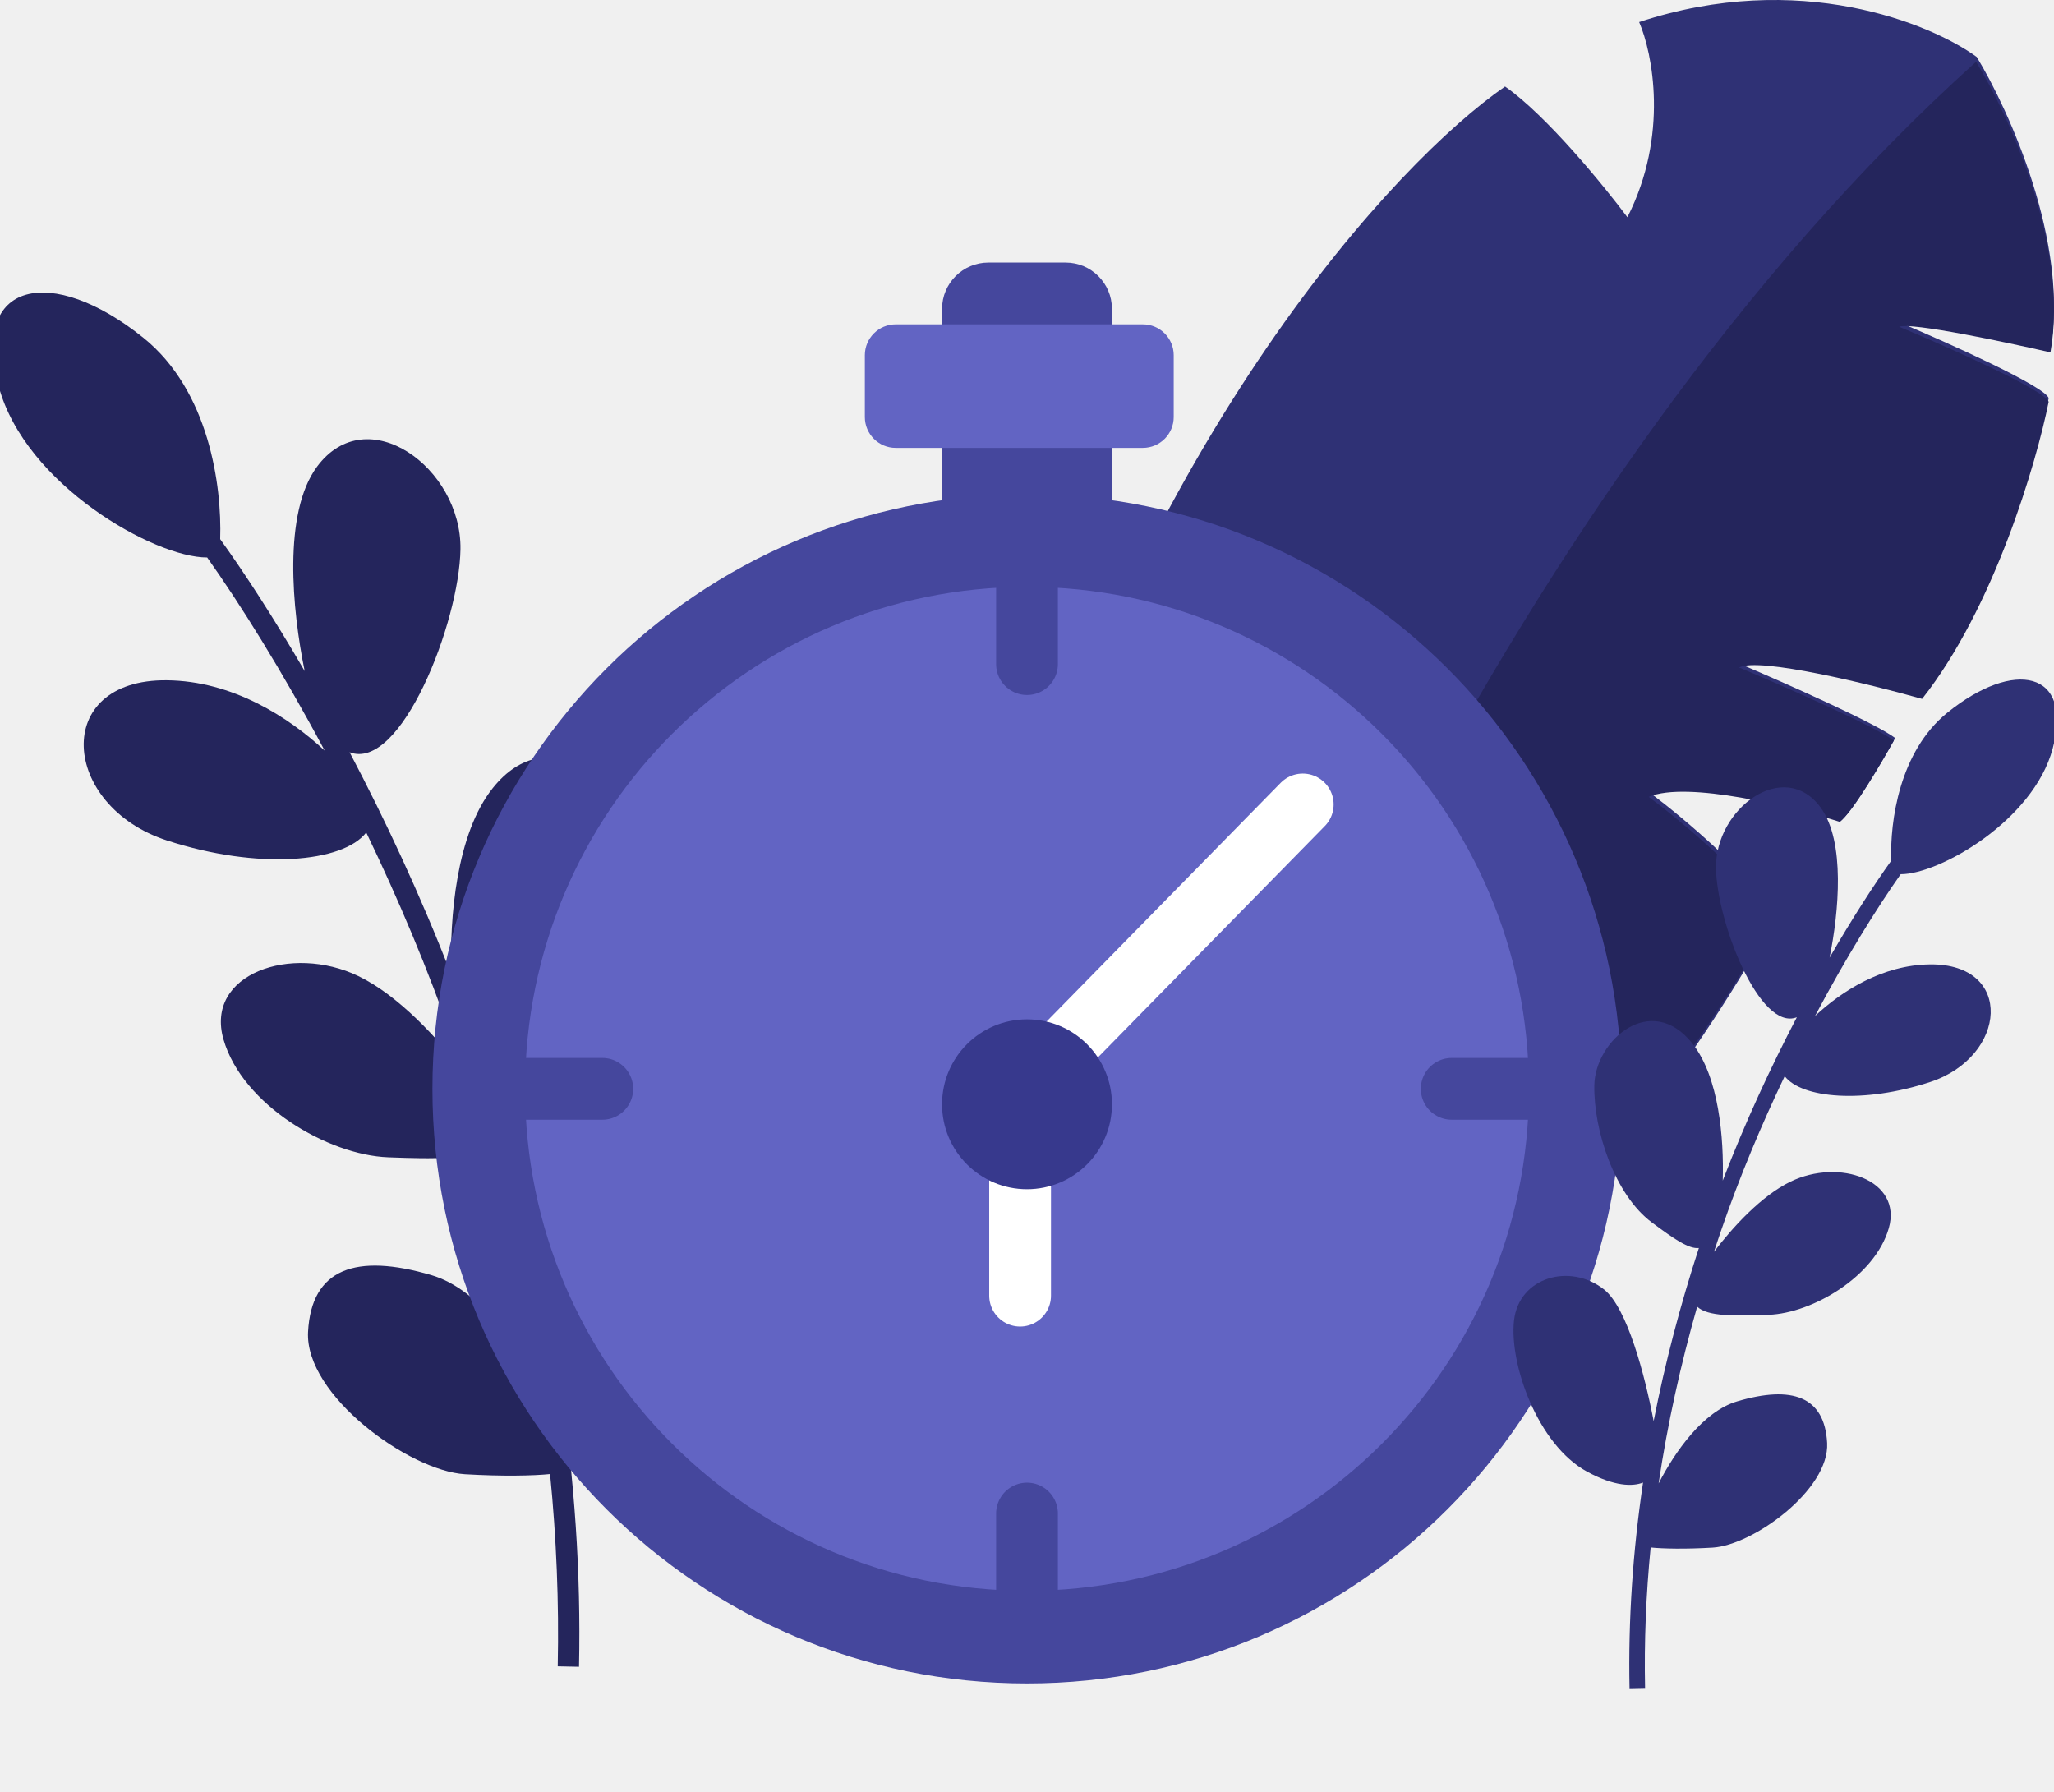
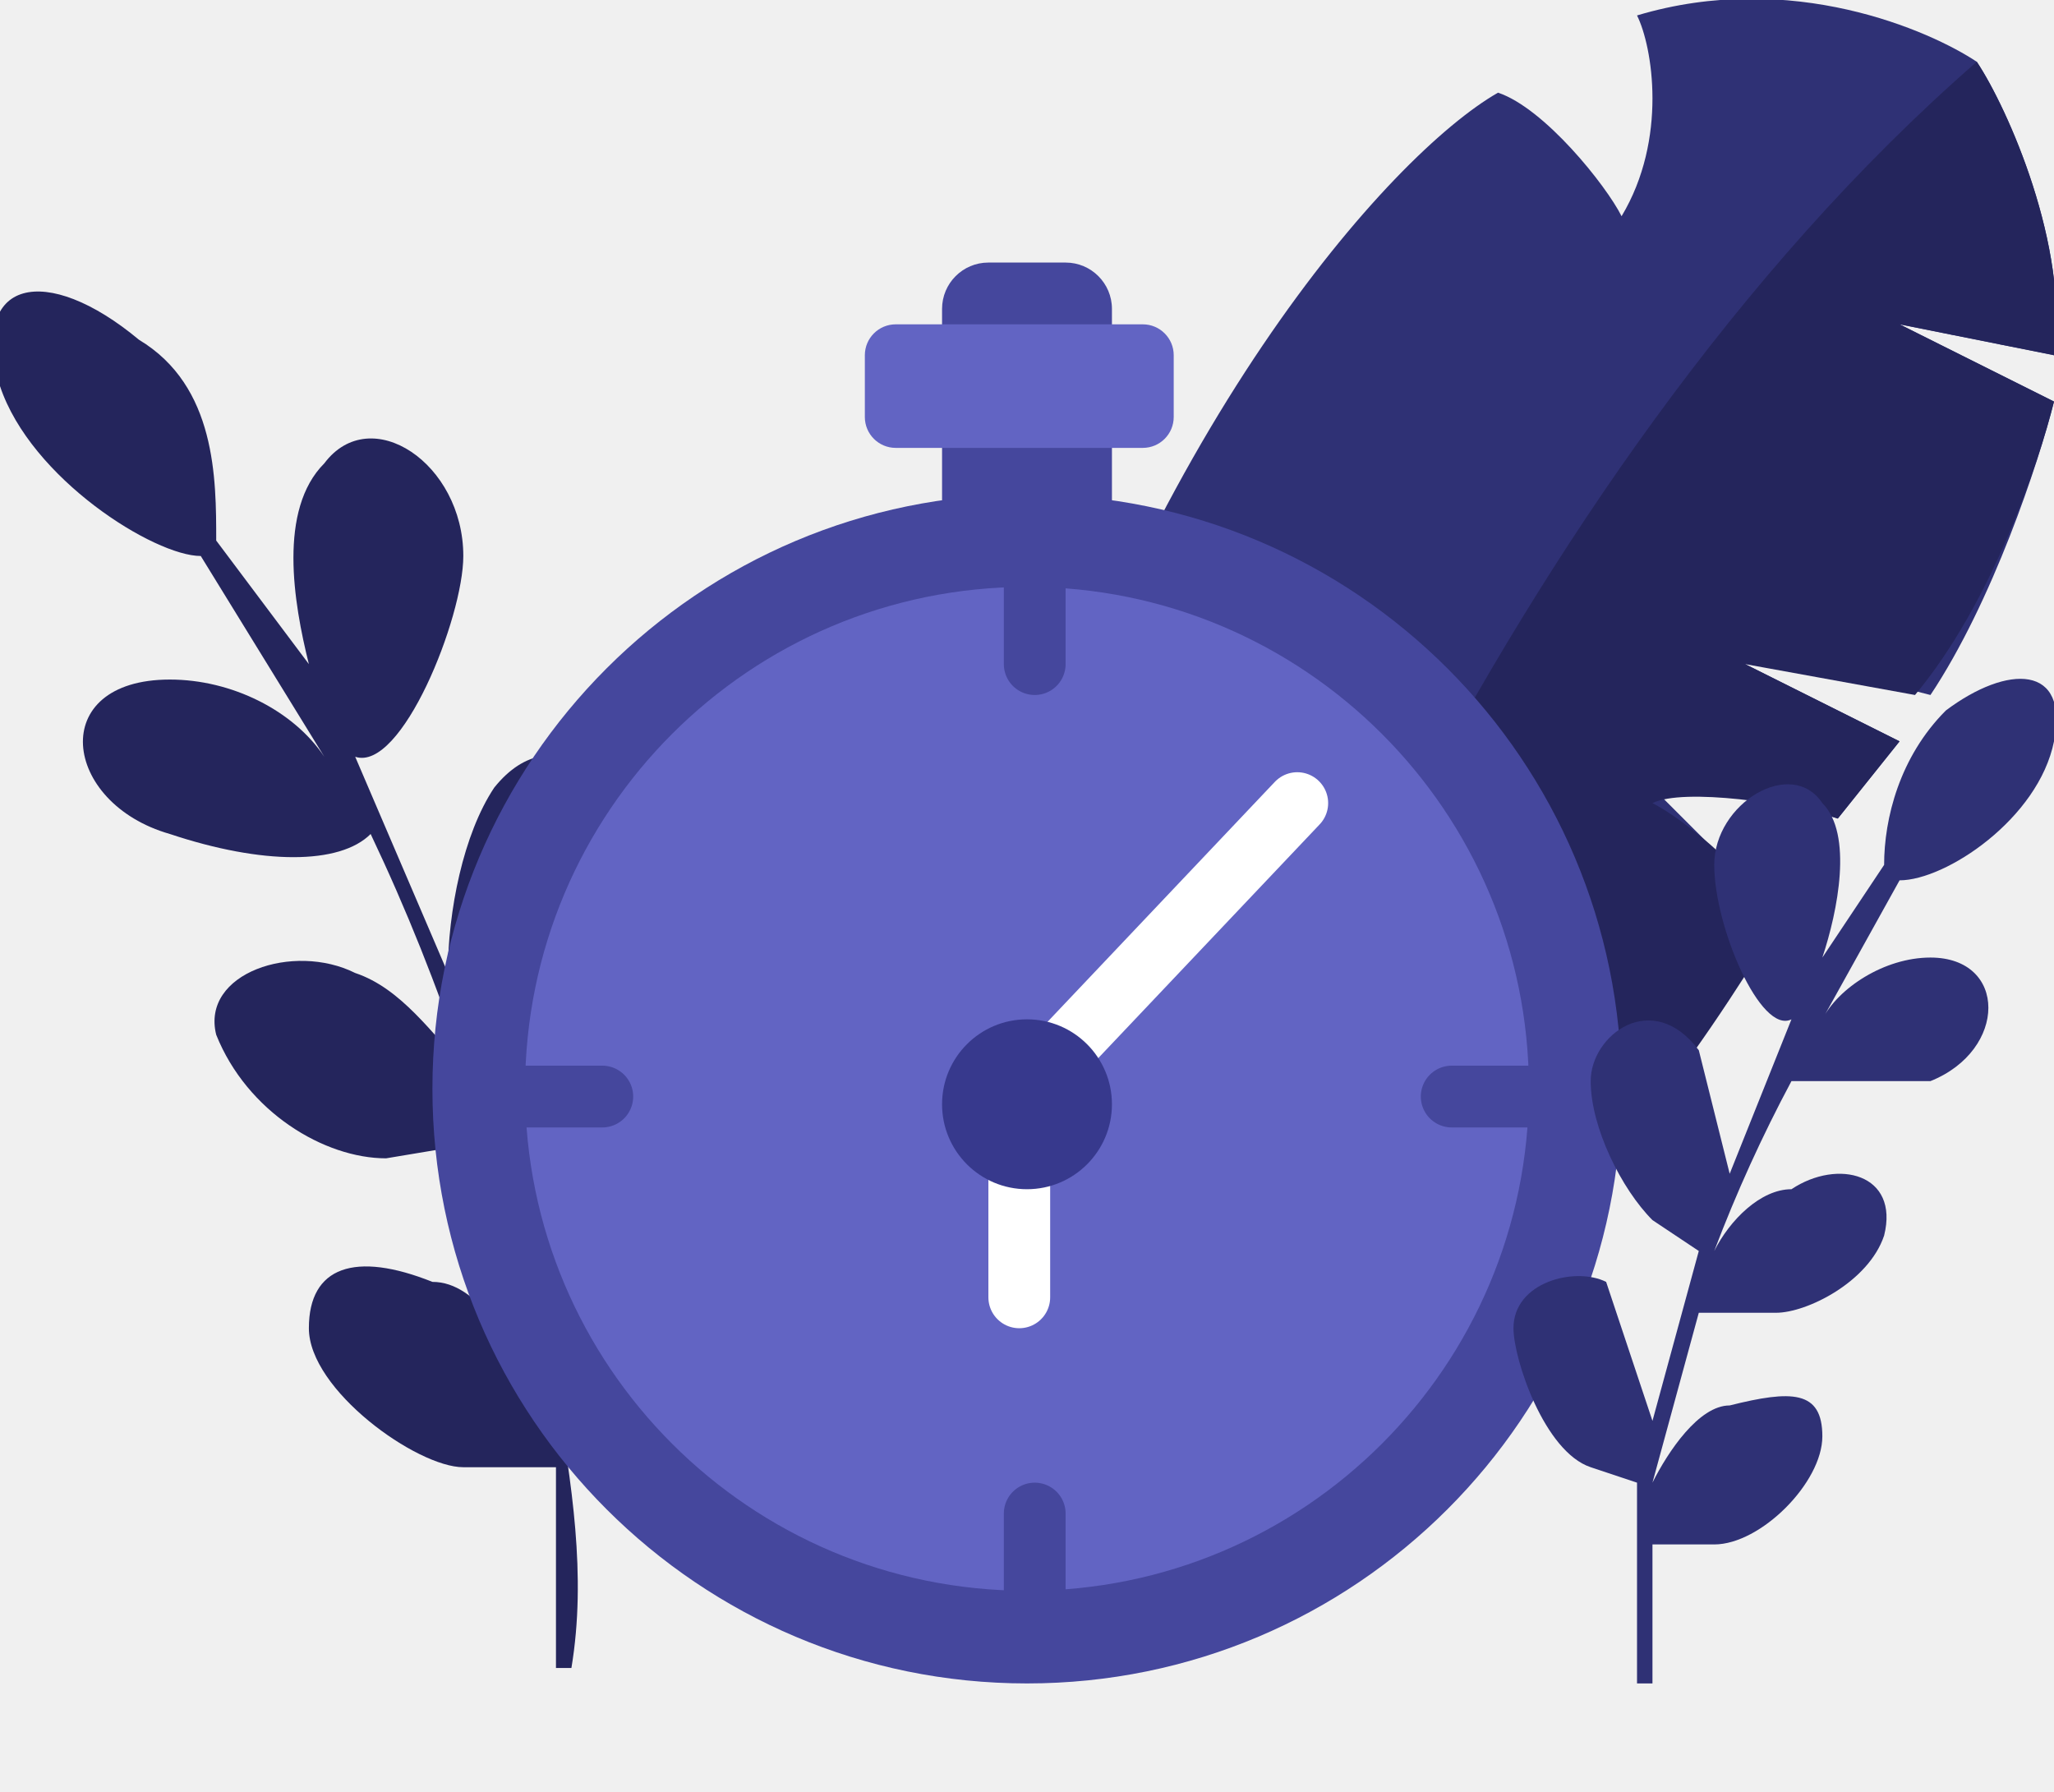
- <svg xmlns="http://www.w3.org/2000/svg" width="133" height="116" viewBox="0 0 133 116" fill="none">
+ <svg xmlns="http://www.w3.org/2000/svg" width="133" height="116" fill="none">
  <g clip-path="url(#minutes0)">
-     <path d="M65.71 51.141C64.608 52.707 63.189 54.987 61.748 57.71C62.966 56.566 64.86 55.339 67.073 55.318C70.975 55.28 70.637 59.593 67.073 60.765C63.984 61.781 61.129 61.519 60.345 60.496C59.282 62.721 58.26 65.144 57.401 67.653C57.352 67.797 57.303 67.941 57.254 68.086C57.194 68.267 57.134 68.447 57.075 68.628C57.934 67.496 59.262 66.037 60.613 65.38C62.871 64.283 65.797 65.305 65.159 67.537C64.522 69.769 61.633 71.471 59.607 71.546C58.037 71.605 56.783 71.632 56.297 71.17C55.531 73.858 54.927 76.594 54.514 79.357C55.27 77.887 56.568 76.023 58.143 75.556C60.695 74.8 62.195 75.329 62.308 77.486C62.42 79.642 58.894 82.214 57.018 82.328C55.759 82.404 54.702 82.38 54.146 82.323C53.932 84.496 53.842 86.68 53.888 88.865L53.17 88.88C53.102 85.677 53.324 82.479 53.794 79.316C53.322 79.501 52.481 79.507 51.202 78.81C48.914 77.561 47.601 73.816 47.826 71.811C48.051 69.806 50.414 69.125 51.99 70.374C53.061 71.222 53.879 74.347 54.284 76.468C54.816 73.755 55.522 71.076 56.377 68.453C55.913 68.508 55.231 68.037 54.204 67.272C52.478 65.986 51.502 62.997 51.54 60.916C51.578 58.836 54.166 56.566 56.08 58.987C57.306 60.539 57.539 63.377 57.48 65.332C58.519 62.619 59.716 60.048 60.907 57.765C59.183 58.442 57.202 53.343 57.168 50.854C57.13 48.093 60.319 45.747 62.008 48.055C63.159 49.628 62.848 52.911 62.421 55.006C63.472 53.183 64.462 51.65 65.271 50.517C65.211 48.69 65.65 45.46 67.861 43.666C70.937 41.17 73.714 41.699 72.738 45.331C71.841 48.672 67.483 51.148 65.71 51.141Z" fill="#121334" />
-     <path d="M13.415 36.096C15.53 39.077 18.255 43.416 21.023 48.6C18.683 46.423 15.048 44.087 10.799 44.047C3.307 43.975 3.955 52.182 10.799 54.414C16.729 56.348 22.21 55.849 23.715 53.902C25.756 58.137 27.719 62.748 29.369 67.524C29.463 67.797 29.557 68.072 29.65 68.348C29.766 68.691 29.881 69.035 29.994 69.379C28.346 67.225 25.796 64.447 23.202 63.198C18.867 61.11 13.248 63.054 14.472 67.302C15.697 71.549 21.244 74.789 25.134 74.933C28.147 75.045 30.554 75.096 31.487 74.216C32.959 79.333 34.119 84.541 34.912 89.798C33.46 87.001 30.967 83.454 27.943 82.565C23.045 81.125 20.163 82.133 19.947 86.237C19.731 90.341 26.502 95.237 30.104 95.453C32.521 95.597 34.551 95.553 35.618 95.442C36.028 99.579 36.202 103.736 36.114 107.894L37.493 107.922C37.622 101.828 37.195 95.74 36.294 89.721C37.2 90.073 38.814 90.085 41.27 88.757C45.664 86.381 48.185 79.253 47.753 75.437C47.321 71.621 42.782 70.326 39.757 72.701C37.702 74.315 36.13 80.264 35.353 84.3C34.333 79.136 32.976 74.038 31.335 69.045C32.226 69.15 33.535 68.254 35.507 66.798C38.821 64.35 40.693 58.662 40.621 54.702C40.549 50.742 35.579 46.422 31.905 51.03C29.55 53.984 29.104 59.385 29.218 63.106C27.221 57.943 24.924 53.049 22.637 48.705C25.947 49.992 29.751 40.287 29.816 35.551C29.888 30.295 23.765 25.831 20.523 30.223C18.314 33.217 18.911 39.467 19.73 43.453C17.712 39.983 15.811 37.066 14.257 34.909C14.373 31.432 13.529 25.285 9.286 21.872C3.379 17.12 -1.952 18.128 -0.079 25.039C1.644 31.397 10.011 36.11 13.415 36.096Z" fill="#24255C" />
-     <path d="M127.998 3.69C130.092 7.133 133.978 15.728 132.773 22.569C129.868 21.892 123.859 20.61 123.06 20.902C126.136 22.199 132.362 24.99 132.658 25.775C131.872 29.747 129.148 39.168 124.535 45.079C121.156 44.116 114.076 42.358 112.788 43.037C115.583 44.226 121.482 46.84 122.718 47.789C121.886 49.296 120.03 52.462 119.26 53.071C116.203 52.089 109.468 50.39 106.988 51.443C109.124 53.058 113.71 56.919 114.963 59.44C110.32 67.499 103.097 79.097 88.077 89.609C86.89 89.272 84.149 88.749 83.447 88.171C84.378 89.134 86.379 90.667 87.081 90.679C84.595 92.219 78.435 95.955 73.53 97C63.84 84.157 62.547 74.107 63.112 70.688C65.761 70.406 73.697 67.608 77.333 66.244C74.992 66.622 67.836 64.547 64.55 63.463C64.269 63.119 64.558 61.711 64.737 61.05C65.752 61.388 71.413 61.935 74.812 62.227C72.4 61.852 67.467 60.175 65.014 59.274C74.168 27.914 90.455 10.426 97.455 5.602C100.123 7.457 103.849 12.016 105.378 14.064C108.072 8.763 107.007 3.432 106.138 1.429C116.478 -1.986 125.02 1.514 127.998 3.69Z" fill="#2F3175" />
-     <path d="M127.954 4C97.434 31.441 78.601 77.434 73 97C77.949 95.959 84.164 92.235 86.671 90.7C85.964 90.688 83.945 89.16 83.005 88.2C83.714 88.776 86.48 89.298 87.677 89.633C102.831 79.156 110.118 67.597 114.803 59.565C113.538 57.052 108.912 53.204 106.757 51.594C109.258 50.544 116.053 52.238 119.138 53.216C119.914 52.61 121.787 49.454 122.627 47.952C121.38 47.007 115.428 44.401 112.608 43.216C113.908 42.54 121.05 44.291 124.459 45.252C129.114 39.36 131.862 29.97 132.655 26.012C132.356 25.229 126.075 22.447 122.972 21.154C123.777 20.864 129.84 22.141 132.771 22.816C133.986 15.998 130.066 7.431 127.954 4Z" fill="#24255C" />
-     <path d="M68.144 57.872C67.483 58.96 66.255 61.677 66.636 63.84C67.554 63.626 69.453 63.221 69.705 63.313C68.733 63.723 66.766 64.605 66.672 64.854C66.92 66.109 67.781 69.088 69.239 70.957C70.307 70.652 72.544 70.096 72.951 70.311C72.068 70.687 70.204 71.513 69.813 71.813C70.076 72.29 70.662 73.291 70.906 73.483C71.872 73.173 74 72.635 74.784 72.968C74.109 73.479 72.66 74.7 72.263 75.496C73.731 78.044 76.013 81.711 80.759 85.034C81.134 84.928 82.001 84.762 82.222 84.58C81.928 84.884 81.296 85.369 81.074 85.373C81.86 85.859 83.806 87.04 85.356 87.371C88.418 83.311 88.827 80.133 88.648 79.052C87.811 78.963 85.304 78.079 84.154 77.648C84.894 77.767 87.156 77.111 88.194 76.768C88.283 76.66 88.191 76.215 88.135 76.005C87.814 76.112 86.025 76.285 84.951 76.378C85.713 76.259 87.272 75.729 88.047 75.444C85.155 65.53 80.008 60.001 77.796 58.476C76.953 59.063 75.776 60.504 75.292 61.151C74.441 59.475 74.778 57.79 75.052 57.157C71.785 56.077 69.086 57.184 68.144 57.872Z" fill="#24255C" />
-     <path d="M68.128 57.711C77.589 66.463 83.428 81.131 85.164 87.371C83.63 87.039 81.703 85.851 80.926 85.362C81.145 85.358 81.771 84.871 82.062 84.565C81.843 84.748 80.985 84.915 80.614 85.022C75.916 81.68 73.657 77.994 72.205 75.432C72.597 74.631 74.031 73.404 74.699 72.89C73.924 72.555 71.817 73.096 70.861 73.407C70.62 73.214 70.04 72.208 69.779 71.729C70.166 71.427 72.011 70.596 72.885 70.218C72.482 70.002 70.268 70.561 69.211 70.867C67.768 68.988 66.916 65.993 66.671 64.731C66.763 64.481 68.71 63.594 69.672 63.182C69.423 63.089 67.543 63.497 66.634 63.712C66.258 61.537 67.473 58.805 68.128 57.711Z" fill="#2F3175" />
+     <path d="M66 51l-4 7c1-1 3-3 5-3 4 0 4 5 0 6-3 1-6 1-7-1a67 67 0 00-3 9l4-4c2-1 5 0 4 3 0 2-3 3-5 4l-4-1-1 8 3-3c3-1 4-1 4 1 0 3-3 5-5 5h-3v7h-1l1-10h-3c-2-1-3-5-3-7s2-3 4-2l2 6 2-8-2-1c-2-1-2-4-2-6s2-4 4-2c1 2 2 4 1 6l4-7c-2 0-4-5-4-7 0-3 3-5 5-3v7l3-4c0-2 1-6 3-7 3-3 6-2 5 1-1 4-6 6-7 6z" fill="#121334" />
+     <path d="M13 36l8 13c-2-3-6-5-10-5-8 0-7 8 0 10 6 2 11 2 13 0a128 128 0 016 15c-2-2-4-5-7-6-4-2-10 0-9 4 2 5 7 8 11 8l6-1 4 16c-2-3-4-7-7-7-5-2-8-1-8 3s7 9 10 9h6v13h1c1-6 0-12-1-18l5-1c5-3 7-10 7-14-1-3-5-5-8-2-2 1-4 7-5 11l-4-15 5-2c3-3 5-8 5-12s-5-9-9-4c-2 3-3 8-3 12l-6-14c3 1 7-9 7-13 0-6-6-10-9-6-3 3-2 9-1 13l-6-8c0-4 0-10-5-13-6-5-11-4-9 3 2 6 10 11 13 11z" fill="#24255C" />
+     <path d="M128 4c2 3 6 12 5 19l-10-2 10 5c-1 4-4 13-8 19-4-1-11-3-12-2l10 5-4 5c-3-1-10-3-12-2l8 8c-5 8-12 20-27 31l-5-2 4 3-13 6C64 84 63 74 63 71l14-5c-2 1-9-1-12-3v-2l10 1-10-3c9-31 25-49 32-53 3 1 7 6 8 8 3-5 2-11 1-13 10-3 19 1 22 3z" fill="#2F3175" />
+     <path d="M128 4C97 31 79 77 73 97c5-1 11-5 14-6l-4-3 5 2c15-11 22-22 27-30-1-3-6-7-8-8 2-1 9 0 12 1l4-5-10-5 11 2c5-6 8-15 9-19l-10-5 10 2c1-7-3-16-5-19z" fill="#24255C" />
+     <path d="M68 58c-1 1-2 4-1 6l3-1-3 2 2 6 4-1-3 2 1 1h4l-3 2c2 3 4 7 9 10h0l4 2 4-8-5-1 4-1v-1h-3l3-1c-3-9-8-15-10-17l-3 3v-4c-3-1-6 0-7 1z" fill="#24255C" />
+     <path d="M68 58c10 8 15 23 17 29l-4-2h0c-5-3-7-7-9-10l3-2h-4l-1-1 3-2-4 1-2-6 3-2-3 1c-1-2 0-5 1-6z" fill="#2F3175" />
    <circle cx="66.5" cy="70.5" r="38.5" fill="#45479D" />
    <rect x="61" y="17" width="11" height="19" rx="3" fill="#45479D" />
    <circle cx="66.5" cy="70.5" r="32.5" fill="#6264C3" />
-     <path d="M84.355 52.087L66.053 70.745V83.891" stroke="white" stroke-width="4" stroke-linecap="round" stroke-linejoin="round" />
+     <path d="M84 52L66 71v13" stroke="#fff" stroke-width="4" stroke-linecap="round" stroke-linejoin="round" />
    <circle cx="66.5" cy="71.5" r="5.5" fill="#37398D" />
-     <path d="M66.5 103V98M34 70.5H39M66.5 38V43M94 70.5H99" stroke="#45479D" stroke-width="4" stroke-linecap="round" stroke-linejoin="round" />
+     <path d="M67 103v-5M34 71h5m28-33v5m27 28h5" stroke="#45479D" stroke-width="4" stroke-linecap="round" stroke-linejoin="round" />
    <rect x="56" y="21" width="20" height="8" rx="2" fill="#6264C3" />
-     <path d="M123.073 56.602C121.53 58.791 119.544 61.979 117.525 65.786C119.231 64.187 121.882 62.472 124.981 62.442C130.443 62.389 129.971 68.418 124.981 70.058C120.657 71.478 116.66 71.112 115.562 69.681C114.074 72.792 112.643 76.18 111.44 79.688C111.371 79.889 111.303 80.09 111.235 80.293C111.15 80.545 111.066 80.798 110.984 81.05C112.186 79.468 114.045 77.428 115.937 76.51C119.098 74.976 123.195 76.404 122.302 79.525C121.409 82.645 117.364 85.025 114.528 85.131C112.331 85.213 110.575 85.25 109.895 84.604C108.822 88.362 107.976 92.188 107.398 96.05C108.457 93.995 110.275 91.39 112.48 90.737C116.051 89.679 118.152 90.419 118.31 93.434C118.468 96.449 113.53 100.045 110.904 100.204C109.142 100.31 107.661 100.277 106.883 100.196C106.584 103.235 106.457 106.288 106.522 109.343L105.516 109.364C105.422 104.887 105.733 100.415 106.39 95.993C105.73 96.252 104.553 96.26 102.762 95.285C99.558 93.54 97.72 88.304 98.035 85.501C98.35 82.698 101.659 81.746 103.865 83.491C105.364 84.677 106.51 89.046 107.077 92.011C107.821 88.218 108.81 84.473 110.006 80.805C109.357 80.882 108.402 80.225 106.964 79.154C104.548 77.356 103.182 73.178 103.235 70.269C103.288 67.36 106.912 64.187 109.591 67.572C111.308 69.742 111.633 73.709 111.55 76.443C113.006 72.65 114.681 69.055 116.349 65.864C113.935 66.809 111.161 59.68 111.114 56.201C111.061 52.34 115.526 49.061 117.89 52.287C119.501 54.486 119.066 59.077 118.468 62.005C119.94 59.457 121.326 57.314 122.459 55.73C122.375 53.175 122.99 48.66 126.084 46.152C130.391 42.662 134.278 43.402 132.912 48.48C131.656 53.15 125.555 56.612 123.073 56.602Z" fill="#2F3175" />
+     <path d="M123 57l-5 9c1-2 4-4 7-4 5 0 5 6 0 8h-9a94 94 0 00-5 11c1-2 3-4 5-4 3-2 7-1 6 3-1 3-5 5-7 5h-5l-3 11c1-2 3-5 5-5 4-1 6-1 6 2s-4 7-7 7h-4v9h-1V96l-3-1c-3-1-5-7-5-9 0-3 4-4 6-3l3 9 3-11-3-2c-2-2-4-6-4-9s4-6 7-2l2 8 4-10c-2 1-5-6-5-10s5-7 7-4c2 2 1 7 0 10l4-6c0-3 1-7 4-10 4-3 8-3 7 2s-7 9-10 9z" fill="#2F3175" />
  </g>
  <defs>
    <clipPath id="minutes0">
-       <rect width="133" height="116" fill="white" />
+       <path fill="#fff" d="M0 0h133v116H0z" />
    </clipPath>
  </defs>
</svg>
